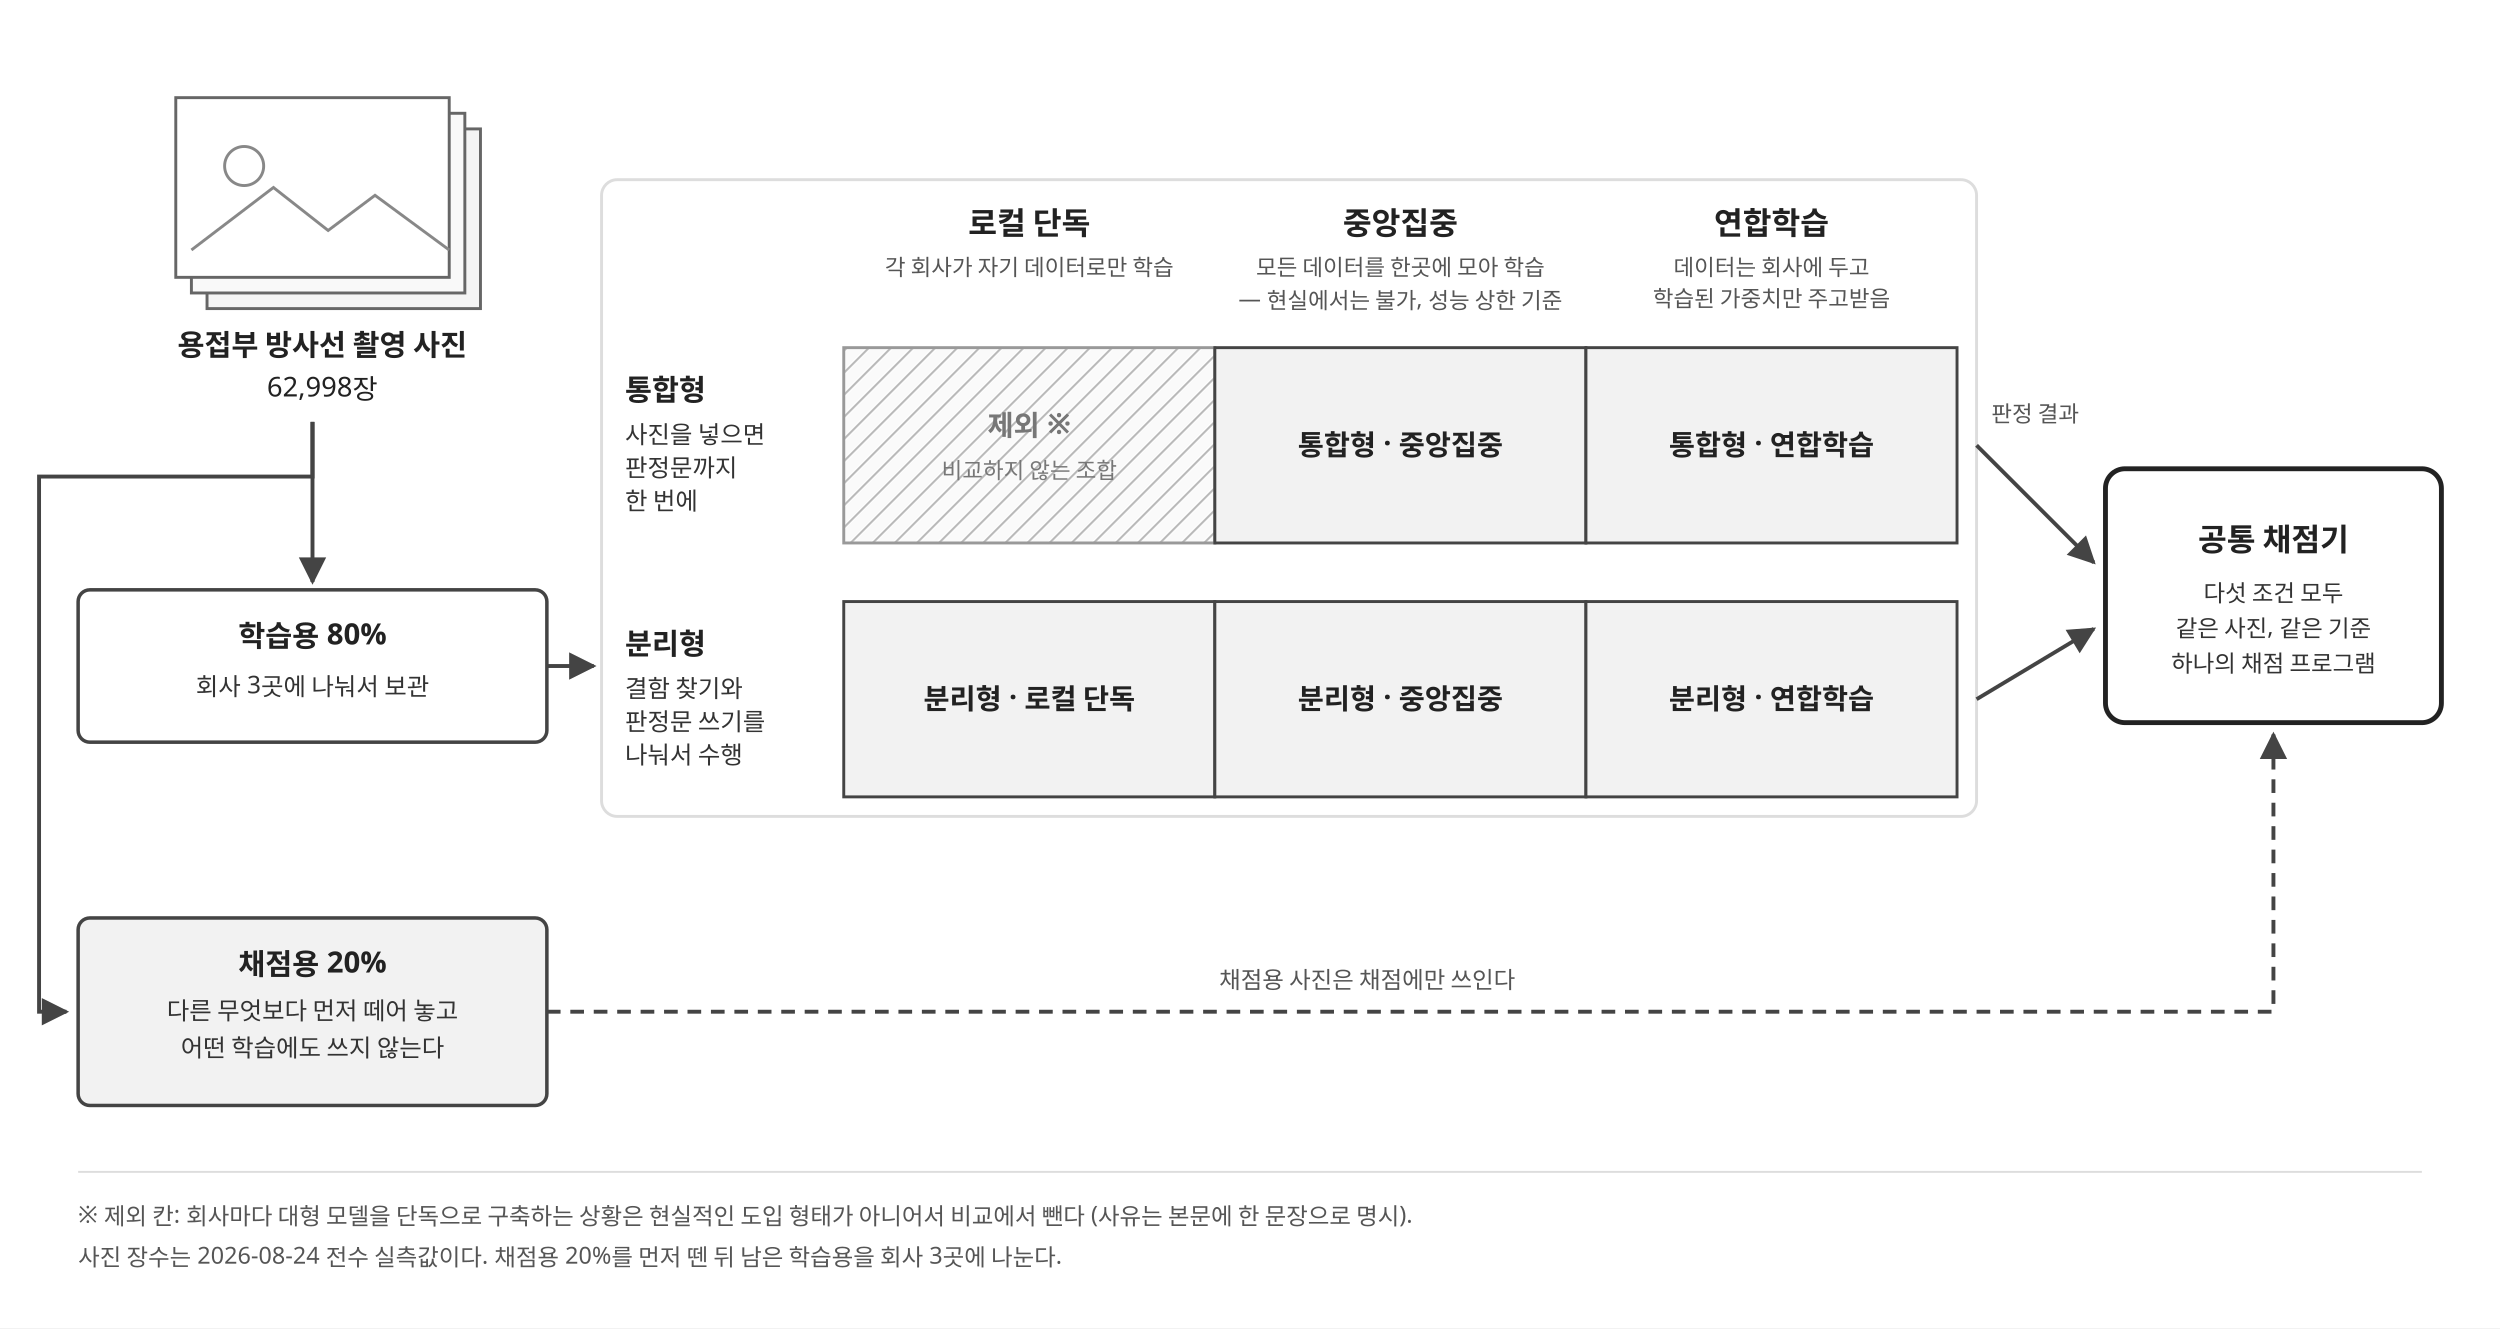
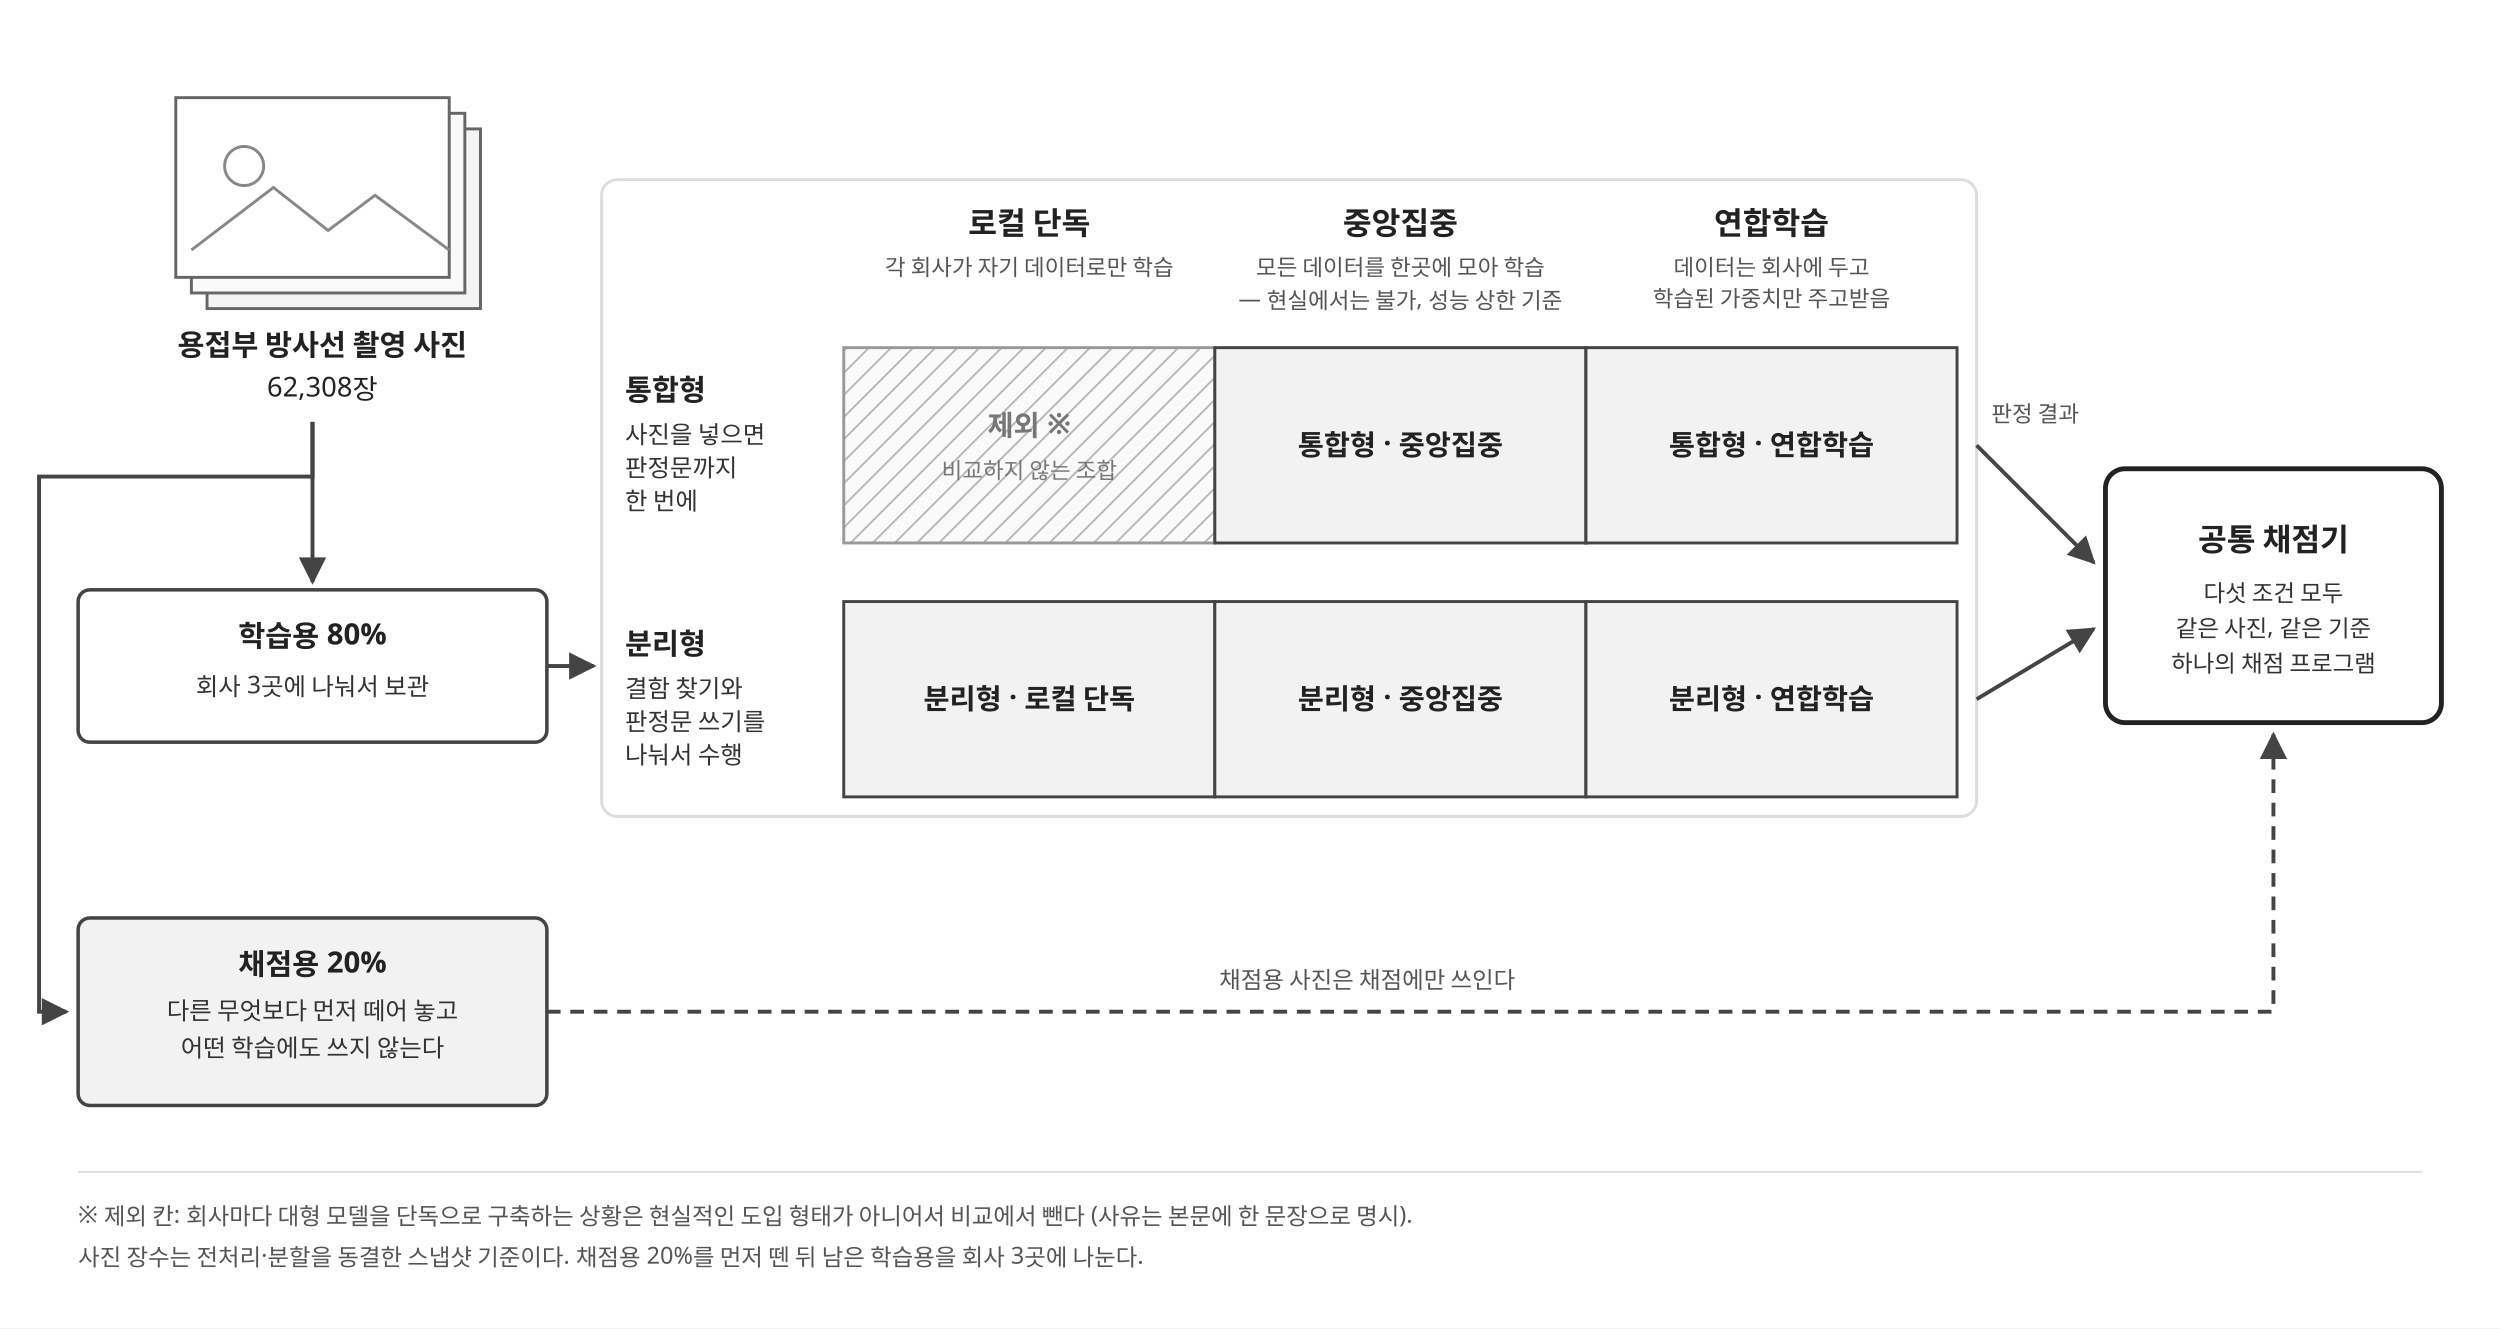
<svg xmlns="http://www.w3.org/2000/svg" width="1280" height="680" viewBox="0 0 1280 680" font-family="'Malgun Gothic','Apple SD Gothic Neo',sans-serif">
  <defs>
    <marker id="arrow" viewBox="0 0 10 10" refX="9" refY="5" markerWidth="7" markerHeight="7" orient="auto-start-reverse">
      <path d="M 0 0 L 10 5 L 0 10 z" fill="#444" />
    </marker>
    <pattern id="hatch" width="8" height="8" patternTransform="rotate(45)" patternUnits="userSpaceOnUse">
      <rect width="8" height="8" fill="#fafafa" />
      <line x1="0" y1="0" x2="0" y2="8" stroke="#bbbbbb" stroke-width="2" />
    </pattern>
  </defs>
  <rect x="0" y="0" width="1280" height="680" fill="#ffffff" />
  <g stroke="#666" stroke-width="1.5">
    <rect x="106" y="66" width="140" height="92" fill="#f4f4f4" />
    <rect x="98" y="58" width="140" height="92" fill="#f9f9f9" />
    <rect x="90" y="50" width="140" height="92" fill="#ffffff" />
  </g>
  <circle cx="125" cy="85" r="10" fill="none" stroke="#888" stroke-width="1.5" />
  <path d="M 98 128 L 140 96 L 168 118 L 192 100 L 230 128" fill="none" stroke="#888" stroke-width="1.5" />
  <text x="165" y="182" text-anchor="middle" font-size="15" font-weight="bold" fill="#222">용접부 방사선 촬영 사진</text>
-   <text x="165" y="203" text-anchor="middle" font-size="14" fill="#222">62,998장</text>
+   <text x="165" y="203" text-anchor="middle" font-size="14" fill="#222">62,308장</text>
  <line x1="160" y1="216" x2="160" y2="298" stroke="#444" stroke-width="2" marker-end="url(#arrow)" />
  <path d="M 160 216 L 160 244 L 20 244 L 20 518 L 34 518" fill="none" stroke="#444" stroke-width="2" marker-end="url(#arrow)" />
  <rect x="40" y="302" width="240" height="78" rx="6" fill="#ffffff" stroke="#444" stroke-width="1.8" />
  <text x="160" y="331" text-anchor="middle" font-size="15" font-weight="bold" fill="#222">학습용 80%</text>
  <text x="160" y="356" text-anchor="middle" font-size="12.5" fill="#333">회사 3곳에 나눠서 보관</text>
  <rect x="40" y="470" width="240" height="96" rx="6" fill="#f2f2f2" stroke="#444" stroke-width="1.8" />
  <text x="160" y="499" text-anchor="middle" font-size="15" font-weight="bold" fill="#222">채점용 20%</text>
  <text x="160" y="522" text-anchor="middle" font-size="12.5" fill="#333">다른 무엇보다 먼저 떼어 놓고</text>
  <text x="160" y="541" text-anchor="middle" font-size="12.5" fill="#333">어떤 학습에도 쓰지 않는다</text>
  <line x1="280" y1="341" x2="304" y2="341" stroke="#444" stroke-width="2" marker-end="url(#arrow)" />
  <rect x="308" y="92" width="704" height="326" rx="8" fill="none" stroke="#dddddd" stroke-width="1.5" />
  <g text-anchor="middle">
    <text x="527" y="120" font-size="16" font-weight="bold" fill="#222">로컬 단독</text>
    <text x="527" y="141" font-size="11.5" fill="#555">각 회사가 자기 데이터로만 학습</text>
    <text x="717" y="120" font-size="16" font-weight="bold" fill="#222">중앙집중</text>
    <text x="717" y="141" font-size="11.5" fill="#555">모든 데이터를 한곳에 모아 학습</text>
    <text x="717" y="157" font-size="11.5" fill="#555">— 현실에서는 불가, 성능 상한 기준</text>
    <text x="907" y="120" font-size="16" font-weight="bold" fill="#222">연합학습</text>
    <text x="907" y="141" font-size="11.5" fill="#555">데이터는 회사에 두고</text>
    <text x="907" y="157" font-size="11.5" fill="#555">학습된 가중치만 주고받음</text>
  </g>
  <g font-size="12.5" fill="#333">
    <text x="320" y="205" font-size="15" font-weight="bold" fill="#222">통합형</text>
    <text x="320" y="227">사진을 넣으면</text>
    <text x="320" y="244">판정문까지</text>
    <text x="320" y="261">한 번에</text>
    <text x="320" y="335" font-size="15" font-weight="bold" fill="#222">분리형</text>
    <text x="320" y="357">결함 찾기와</text>
    <text x="320" y="374">판정문 쓰기를</text>
    <text x="320" y="391">나눠서 수행</text>
  </g>
  <rect x="432" y="178" width="190" height="100" fill="url(#hatch)" stroke="#999" stroke-width="1.5" />
  <text x="527" y="223" text-anchor="middle" font-size="14.5" font-weight="bold" fill="#777">제외 ※</text>
  <text x="527" y="245" text-anchor="middle" font-size="11.5" fill="#777">비교하지 않는 조합</text>
  <rect x="622" y="178" width="190" height="100" fill="#f2f2f2" stroke="#444" stroke-width="1.5" />
  <text x="717" y="233" text-anchor="middle" font-size="14.5" font-weight="bold" fill="#222">통합형 · 중앙집중</text>
  <rect x="812" y="178" width="190" height="100" fill="#f2f2f2" stroke="#444" stroke-width="1.5" />
  <text x="907" y="233" text-anchor="middle" font-size="14.5" font-weight="bold" fill="#222">통합형 · 연합학습</text>
  <rect x="432" y="308" width="190" height="100" fill="#f2f2f2" stroke="#444" stroke-width="1.5" />
  <text x="527" y="363" text-anchor="middle" font-size="14.5" font-weight="bold" fill="#222">분리형 · 로컬 단독</text>
  <rect x="622" y="308" width="190" height="100" fill="#f2f2f2" stroke="#444" stroke-width="1.5" />
  <text x="717" y="363" text-anchor="middle" font-size="14.5" font-weight="bold" fill="#222">분리형 · 중앙집중</text>
  <rect x="812" y="308" width="190" height="100" fill="#f2f2f2" stroke="#444" stroke-width="1.5" />
  <text x="907" y="363" text-anchor="middle" font-size="14.5" font-weight="bold" fill="#222">분리형 · 연합학습</text>
  <rect x="1078" y="240" width="172" height="130" rx="10" fill="#ffffff" stroke="#222" stroke-width="2.5" />
  <text x="1164" y="282" text-anchor="middle" font-size="16" font-weight="bold" fill="#222">공통 채점기</text>
  <text x="1164" y="308" text-anchor="middle" font-size="12" fill="#333">다섯 조건 모두</text>
  <text x="1164" y="326" text-anchor="middle" font-size="12" fill="#333">같은 사진, 같은 기준</text>
  <text x="1164" y="344" text-anchor="middle" font-size="12" fill="#333">하나의 채점 프로그램</text>
  <path d="M 1012 228 L 1072 288" fill="none" stroke="#444" stroke-width="2" marker-end="url(#arrow)" />
  <path d="M 1012 358 L 1072 322" fill="none" stroke="#444" stroke-width="2" marker-end="url(#arrow)" />
  <text x="1042" y="216" text-anchor="middle" font-size="11.5" fill="#555">판정 결과</text>
  <path d="M 280 518 L 1164 518 L 1164 376" fill="none" stroke="#444" stroke-width="2" stroke-dasharray="7 5" marker-end="url(#arrow)" />
  <text x="700" y="506" text-anchor="middle" font-size="12" fill="#555">채점용 사진은 채점에만 쓰인다</text>
  <line x1="40" y1="600" x2="1240" y2="600" stroke="#dddddd" stroke-width="1" />
  <text x="40" y="626" font-size="12" fill="#555">※ 제외 칸: 회사마다 대형 모델을 단독으로 구축하는 상황은 현실적인 도입 형태가 아니어서 비교에서 뺀다 (사유는 본문에 한 문장으로 명시).</text>
-   <text x="40" y="648" font-size="12" fill="#555">사진 장수는 2026-08-24 전수 실측값이다. 채점용 20%를 먼저 뗀 뒤 남은 학습용을 회사 3곳에 나눈다.</text>
+   <text x="40" y="648" font-size="12" fill="#555">사진 장수는 전처리·분할을 동결한 스냅샷 기준이다. 채점용 20%를 먼저 뗀 뒤 남은 학습용을 회사 3곳에 나눈다.</text>
</svg>
